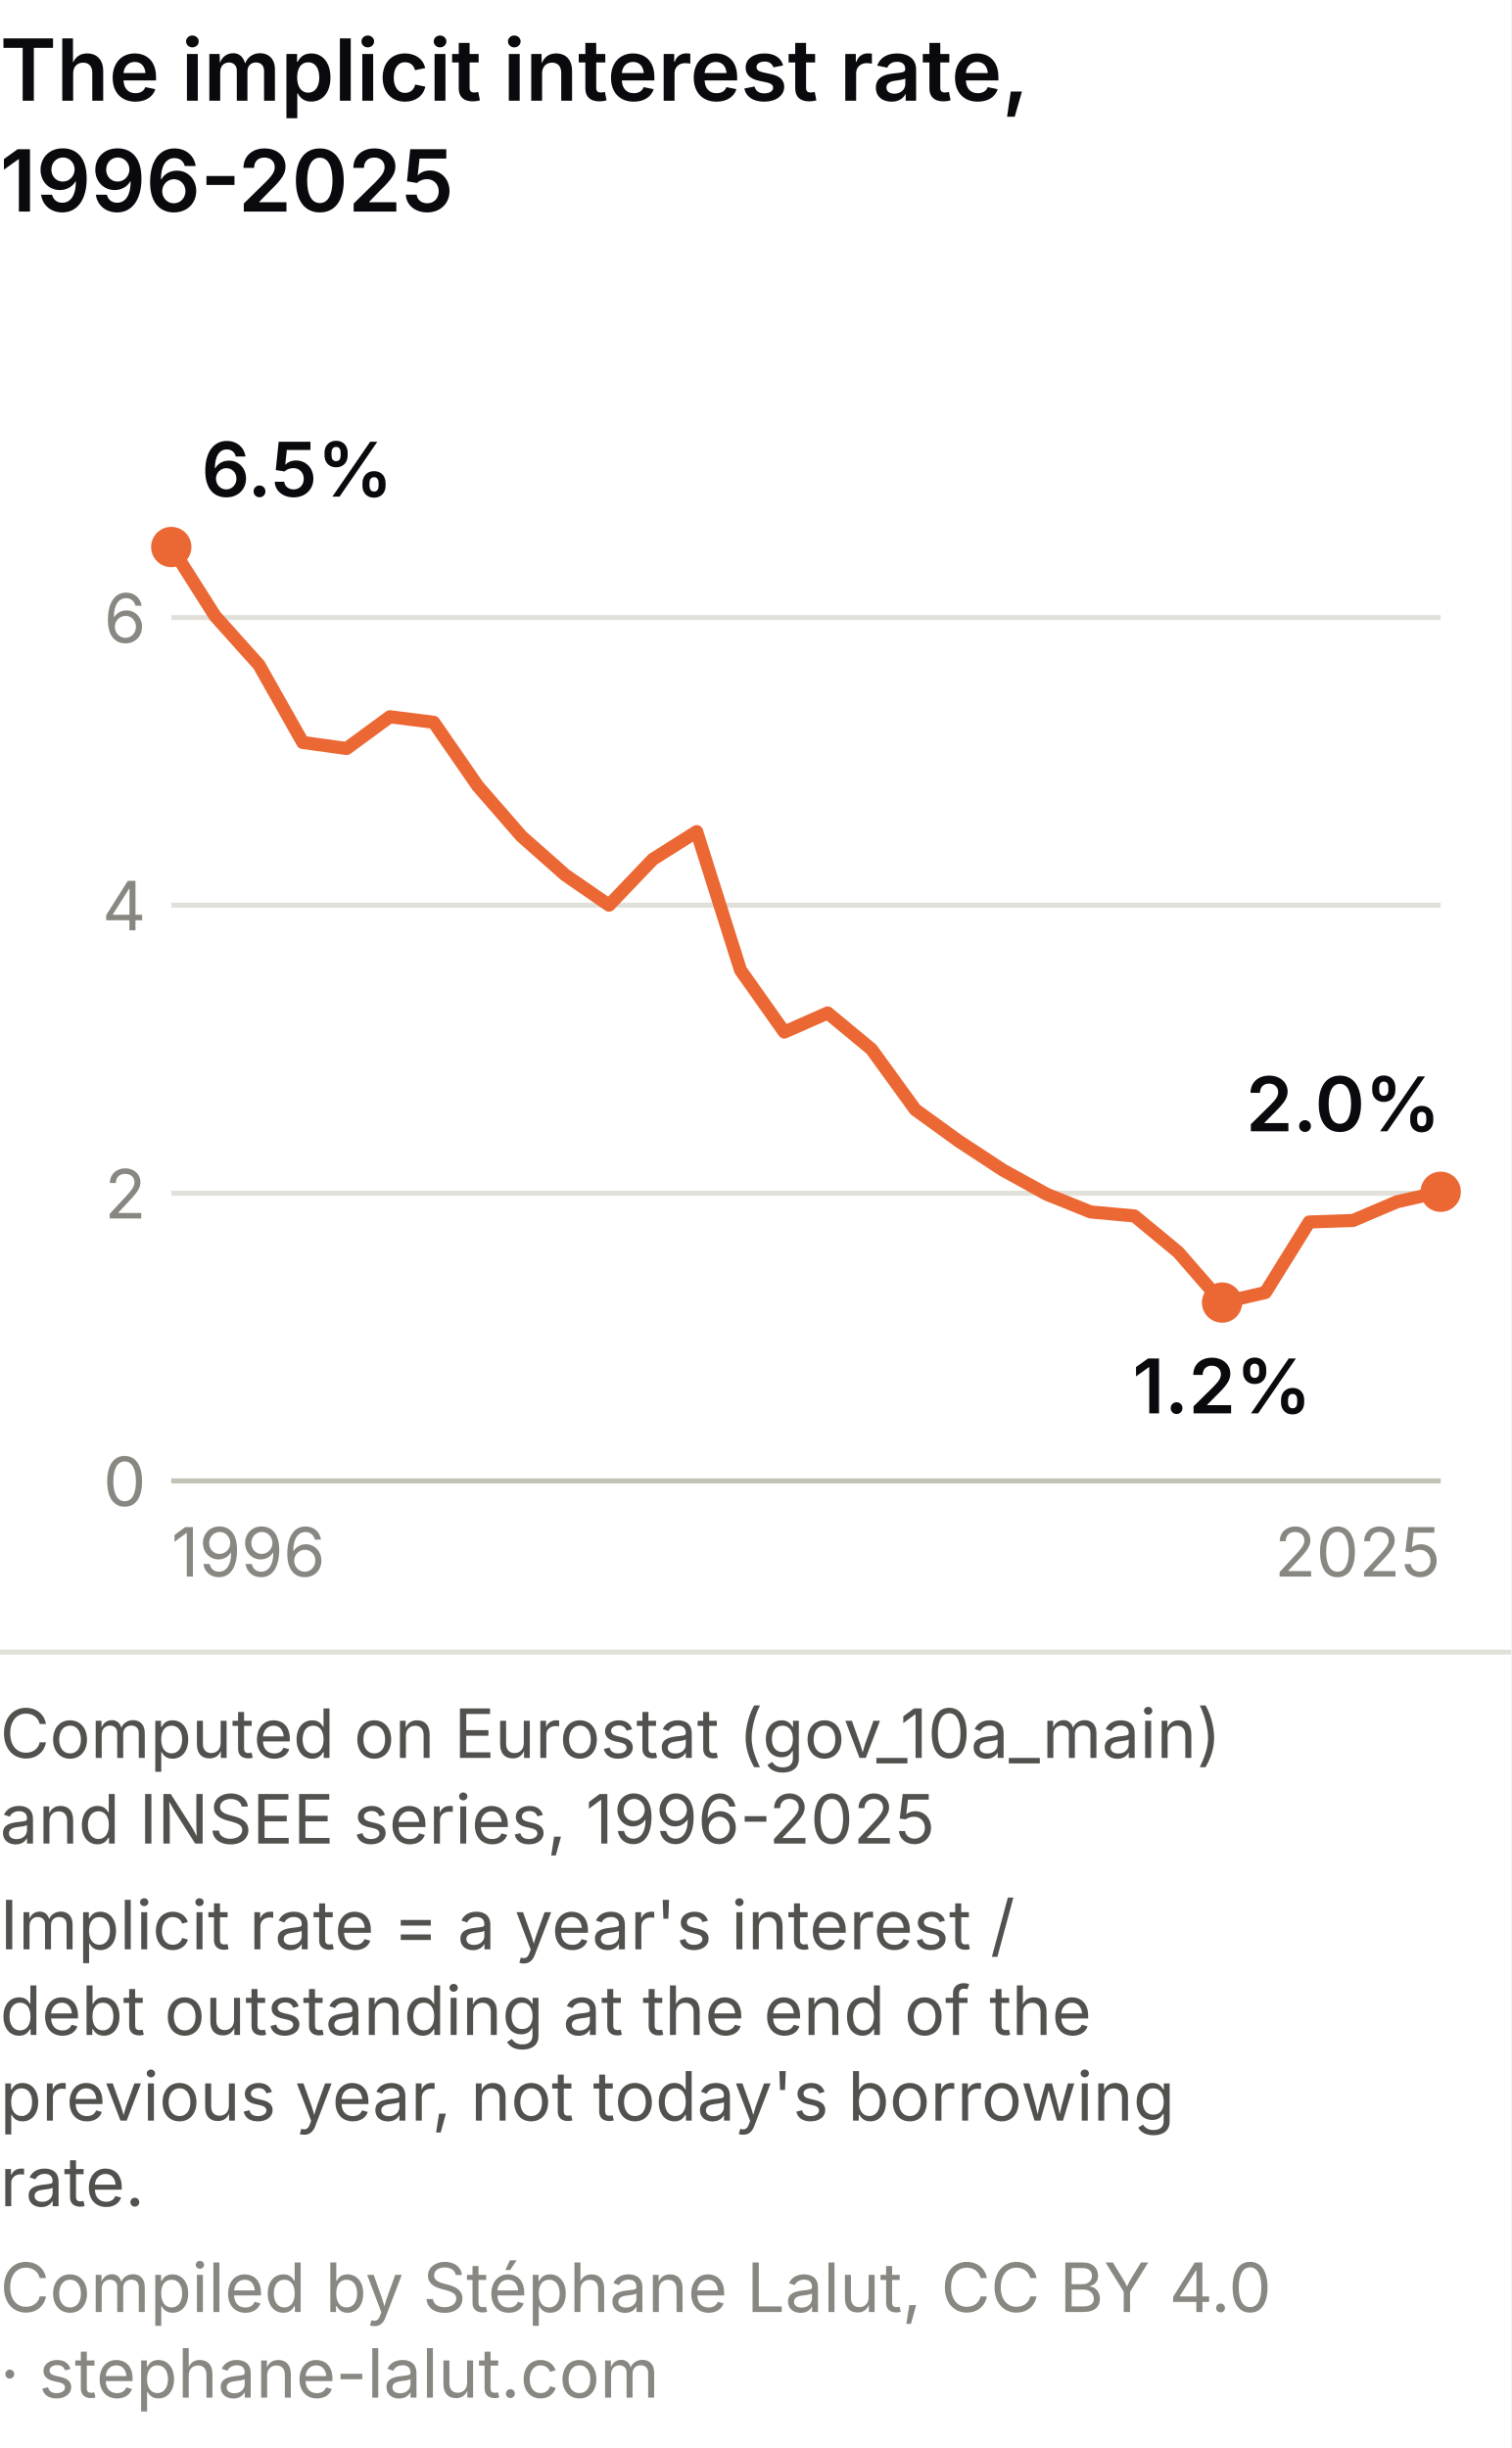
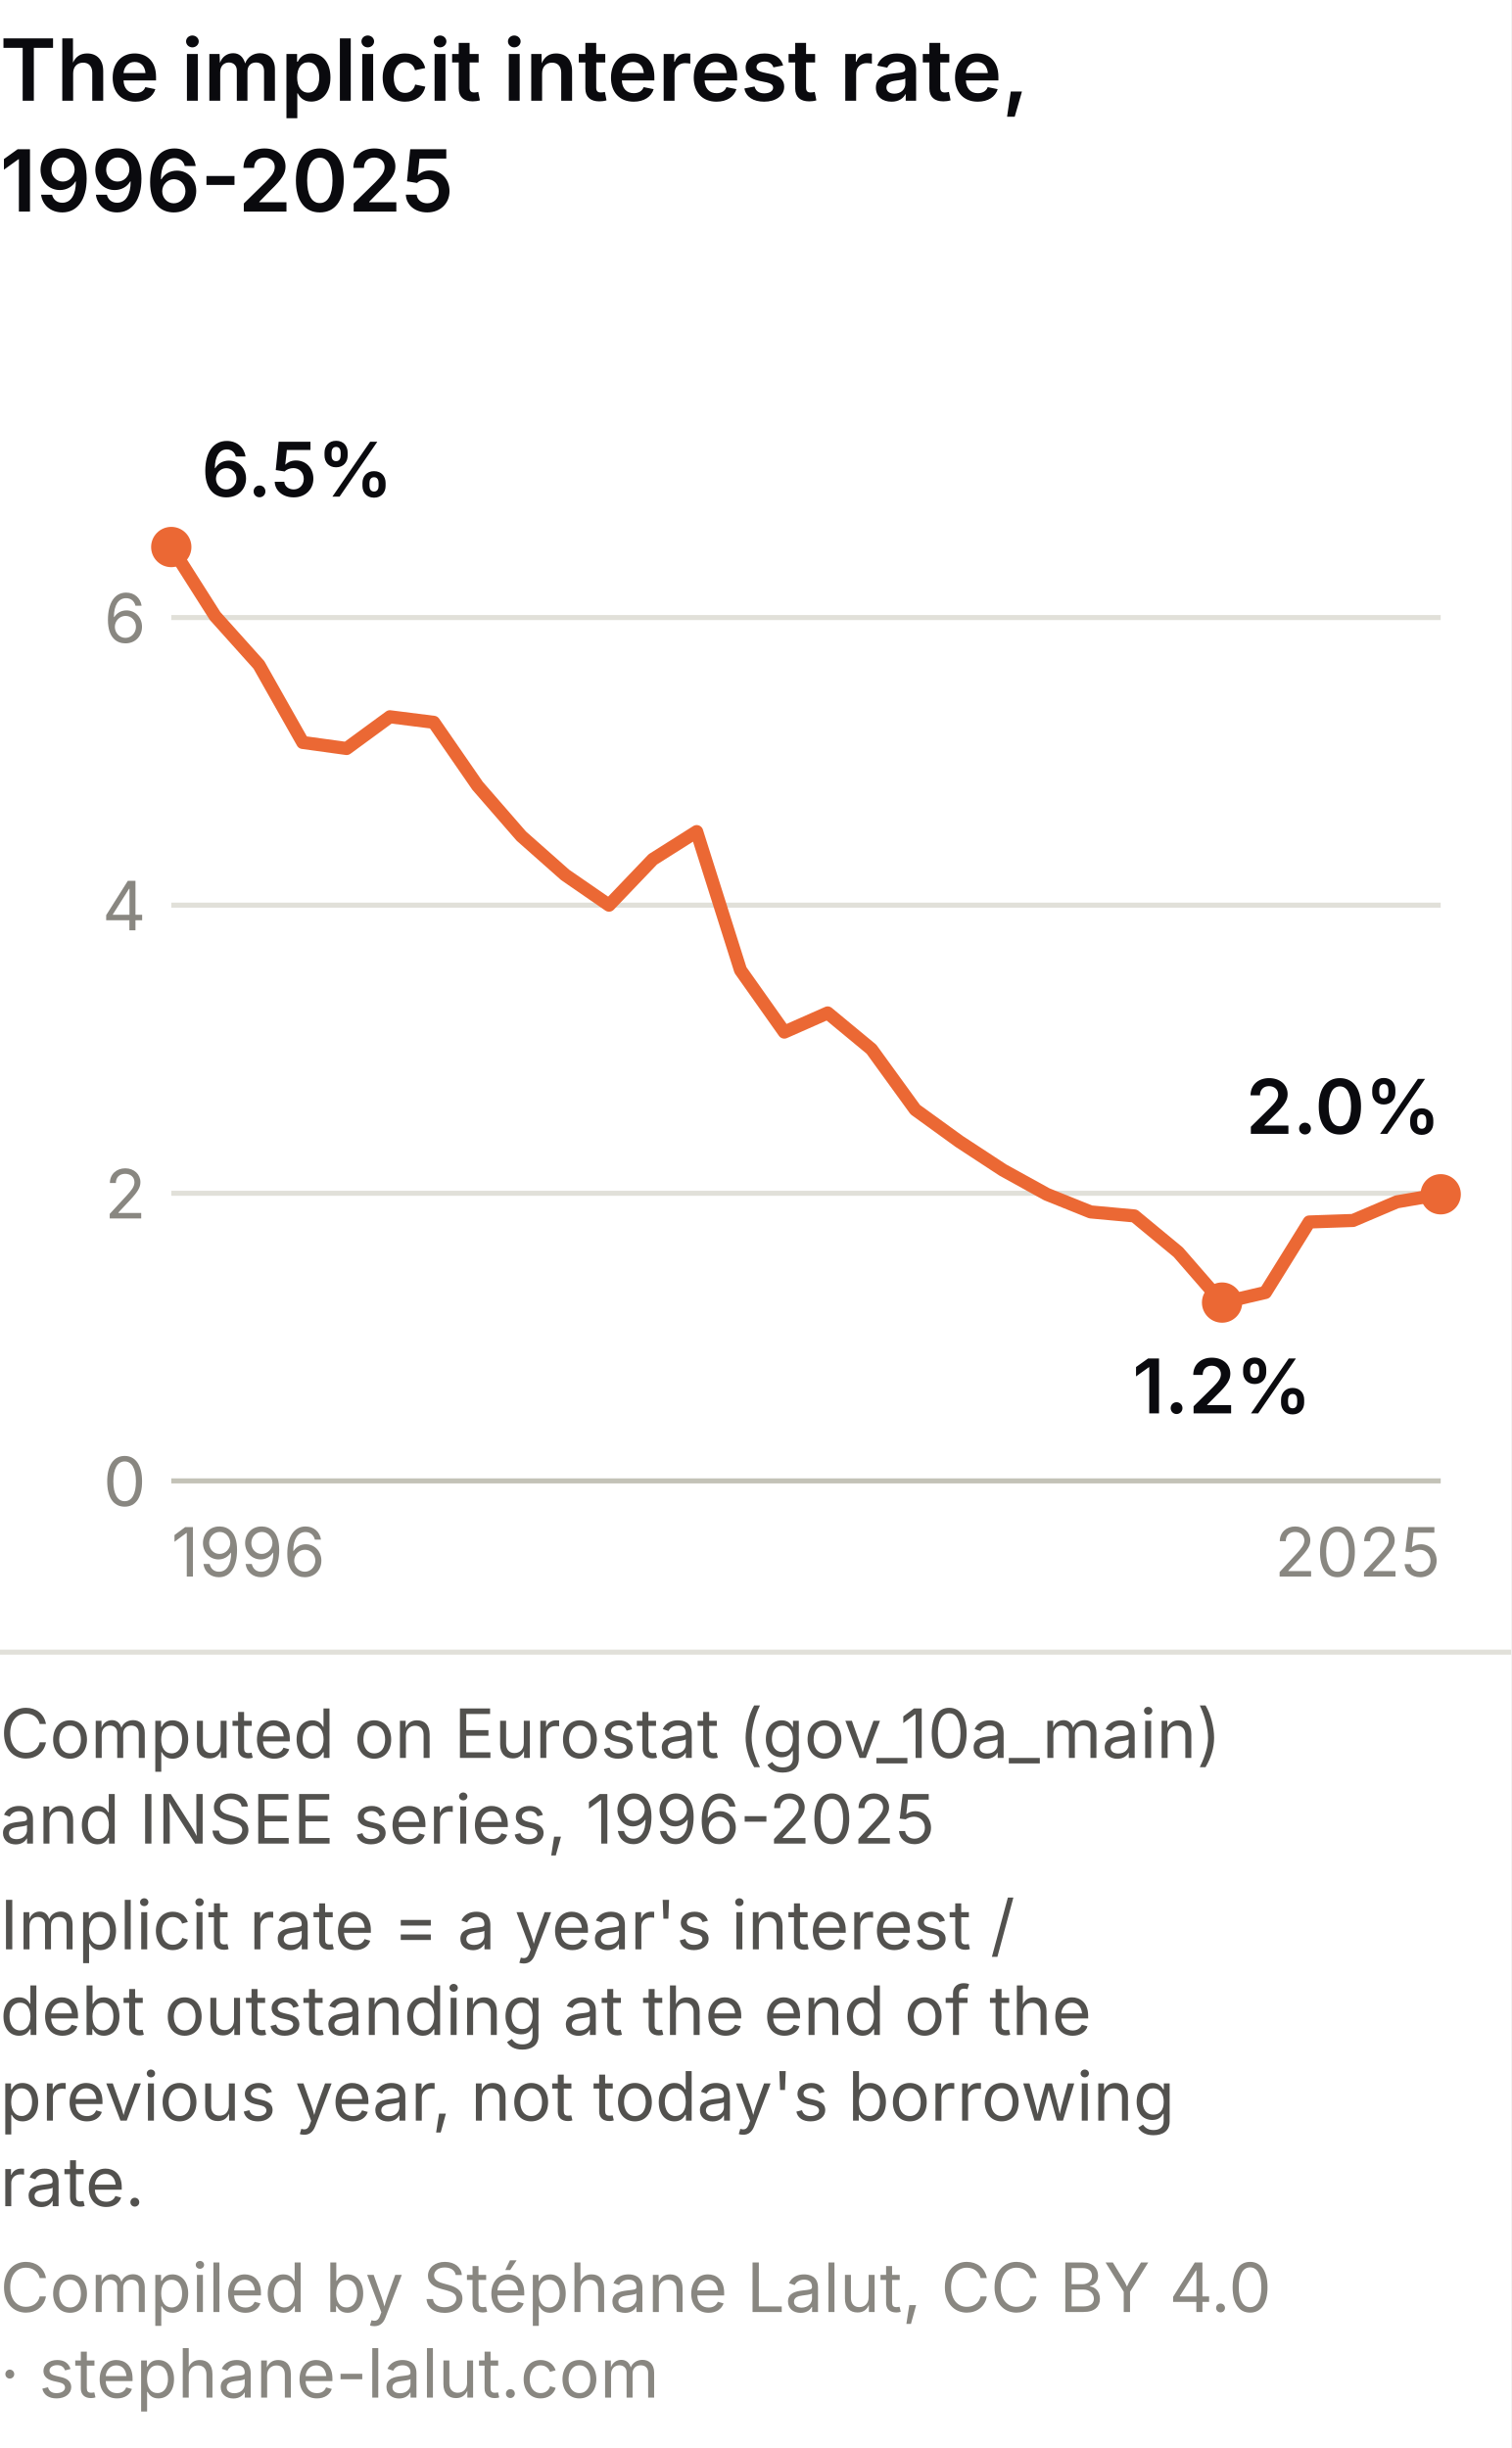
<svg xmlns="http://www.w3.org/2000/svg" viewBox="0 0 300 486" role="img" font-variant-numeric="tabular-nums" aria-labelledby="tam-t tam-d" font-family="system-ui, -apple-system, Segoe UI, sans-serif">
  <rect width="300" height="486" fill="#ffffff" />
  <text x="0" y="20" font-size="17" font-weight="600" fill="#0A0A0E">The implicit interest rate,</text>
  <text x="0" y="42" font-size="17" font-weight="600" fill="#0A0A0E">1996-2025</text>
  <line x1="34" y1="294.0" x2="286" y2="294.0" stroke="#c3c2b7" />
  <text x="29" y="299.0" font-size="13.5" fill="#898781" text-anchor="end">0</text>
  <line x1="34" y1="236.9" x2="286" y2="236.9" stroke="#e1e0d9" />
  <text x="29" y="241.9" font-size="13.5" fill="#898781" text-anchor="end">2</text>
  <line x1="34" y1="179.7" x2="286" y2="179.7" stroke="#e1e0d9" />
  <text x="29" y="184.7" font-size="13.5" fill="#898781" text-anchor="end">4</text>
  <line x1="34" y1="122.6" x2="286" y2="122.6" stroke="#e1e0d9" />
  <text x="29" y="127.6" font-size="13.5" fill="#898781" text-anchor="end">6</text>
  <text x="34.0" y="313.0" font-size="13.5" fill="#898781" text-anchor="start">1996</text>
  <text x="286.0" y="313.0" font-size="13.5" fill="#898781" text-anchor="end">2025</text>
-   <path d="M34.0,108.6 L42.7,122.3 L51.4,132.0 L60.1,147.4 L68.8,148.6 L77.4,142.3 L86.1,143.4 L94.8,156.0 L103.5,166.0 L112.2,173.7 L120.9,179.7 L129.6,170.6 L138.3,165.1 L147.0,192.6 L155.7,204.9 L164.3,201.1 L173.0,208.3 L181.7,220.3 L190.4,226.6 L199.1,232.3 L207.8,237.1 L216.5,240.6 L225.2,241.4 L233.9,248.6 L242.6,258.6 L251.2,256.6 L259.9,242.6 L268.6,242.3 L277.3,238.6 L286.0,236.6" fill="none" stroke="#eb6834" stroke-width="2.6" stroke-linecap="round" stroke-linejoin="round" />
+   <path d="M34.0,108.6 L42.7,122.3 L51.4,132.0 L60.1,147.4 L68.8,148.6 L77.4,142.3 L86.1,143.4 L94.8,156.0 L103.5,166.0 L112.2,173.7 L120.9,179.7 L129.6,170.6 L138.3,165.1 L147.0,192.6 L155.7,204.9 L164.3,201.1 L173.0,208.3 L181.7,220.3 L190.4,226.6 L199.1,232.3 L207.8,237.1 L216.5,240.6 L225.2,241.4 L233.9,248.6 L242.6,258.6 L251.2,256.6 L259.9,242.6 L268.6,242.3 L277.3,238.6 L286.0,237.1" fill="none" stroke="#eb6834" stroke-width="2.6" stroke-linecap="round" stroke-linejoin="round" />
  <circle cx="34.0" cy="108.6" r="4" fill="#eb6834" />
  <text x="40.0" y="98.6" font-size="15" font-weight="600" fill="#0A0A0E" text-anchor="start">6.5%</text>
  <circle cx="242.6" cy="258.6" r="4" fill="#eb6834" />
  <text x="242.6" y="280.6" font-size="15" font-weight="600" fill="#0A0A0E" text-anchor="middle">1.2%</text>
-   <circle cx="286.0" cy="236.6" r="4" fill="#eb6834" />
-   <text x="286.0" y="224.6" font-size="15" font-weight="600" fill="#0A0A0E" text-anchor="end">2.0%</text>
+   <circle cx="286.0" cy="237.1" r="4" fill="#eb6834" />
+   <text x="286.0" y="225.1" font-size="15" font-weight="600" fill="#0A0A0E" text-anchor="end">2.0%</text>
  <line x1="0" y1="328.0" x2="300" y2="328.0" stroke="#e1e0d9" />
  <text class="pied-source" x="0" y="349.0" font-size="13.5" fill="#52514e">Computed on Eurostat (gov_10a_main)</text>
  <text class="pied-source" x="0" y="366.0" font-size="13.5" fill="#52514e">and INSEE series, 1996-2025</text>
  <text class="pied-note" x="0" y="387.0" font-size="13.5" fill="#52514e">Implicit rate = a year's interest /</text>
  <text class="pied-note" x="0" y="404.0" font-size="13.5" fill="#52514e">debt outstanding at the end of the</text>
  <text class="pied-note" x="0" y="421.0" font-size="13.5" fill="#52514e">previous year, not today's borrowing</text>
  <text class="pied-note" x="0" y="438.0" font-size="13.5" fill="#52514e">rate.</text>
  <text class="pied-licence" x="0" y="459.0" font-size="13.5" fill="#898781">Compiled by Stéphane Lalut, CC BY 4.0</text>
  <text class="pied-licence" x="0" y="476.0" font-size="13.5" fill="#898781">· stephane-lalut.com</text>
</svg>
